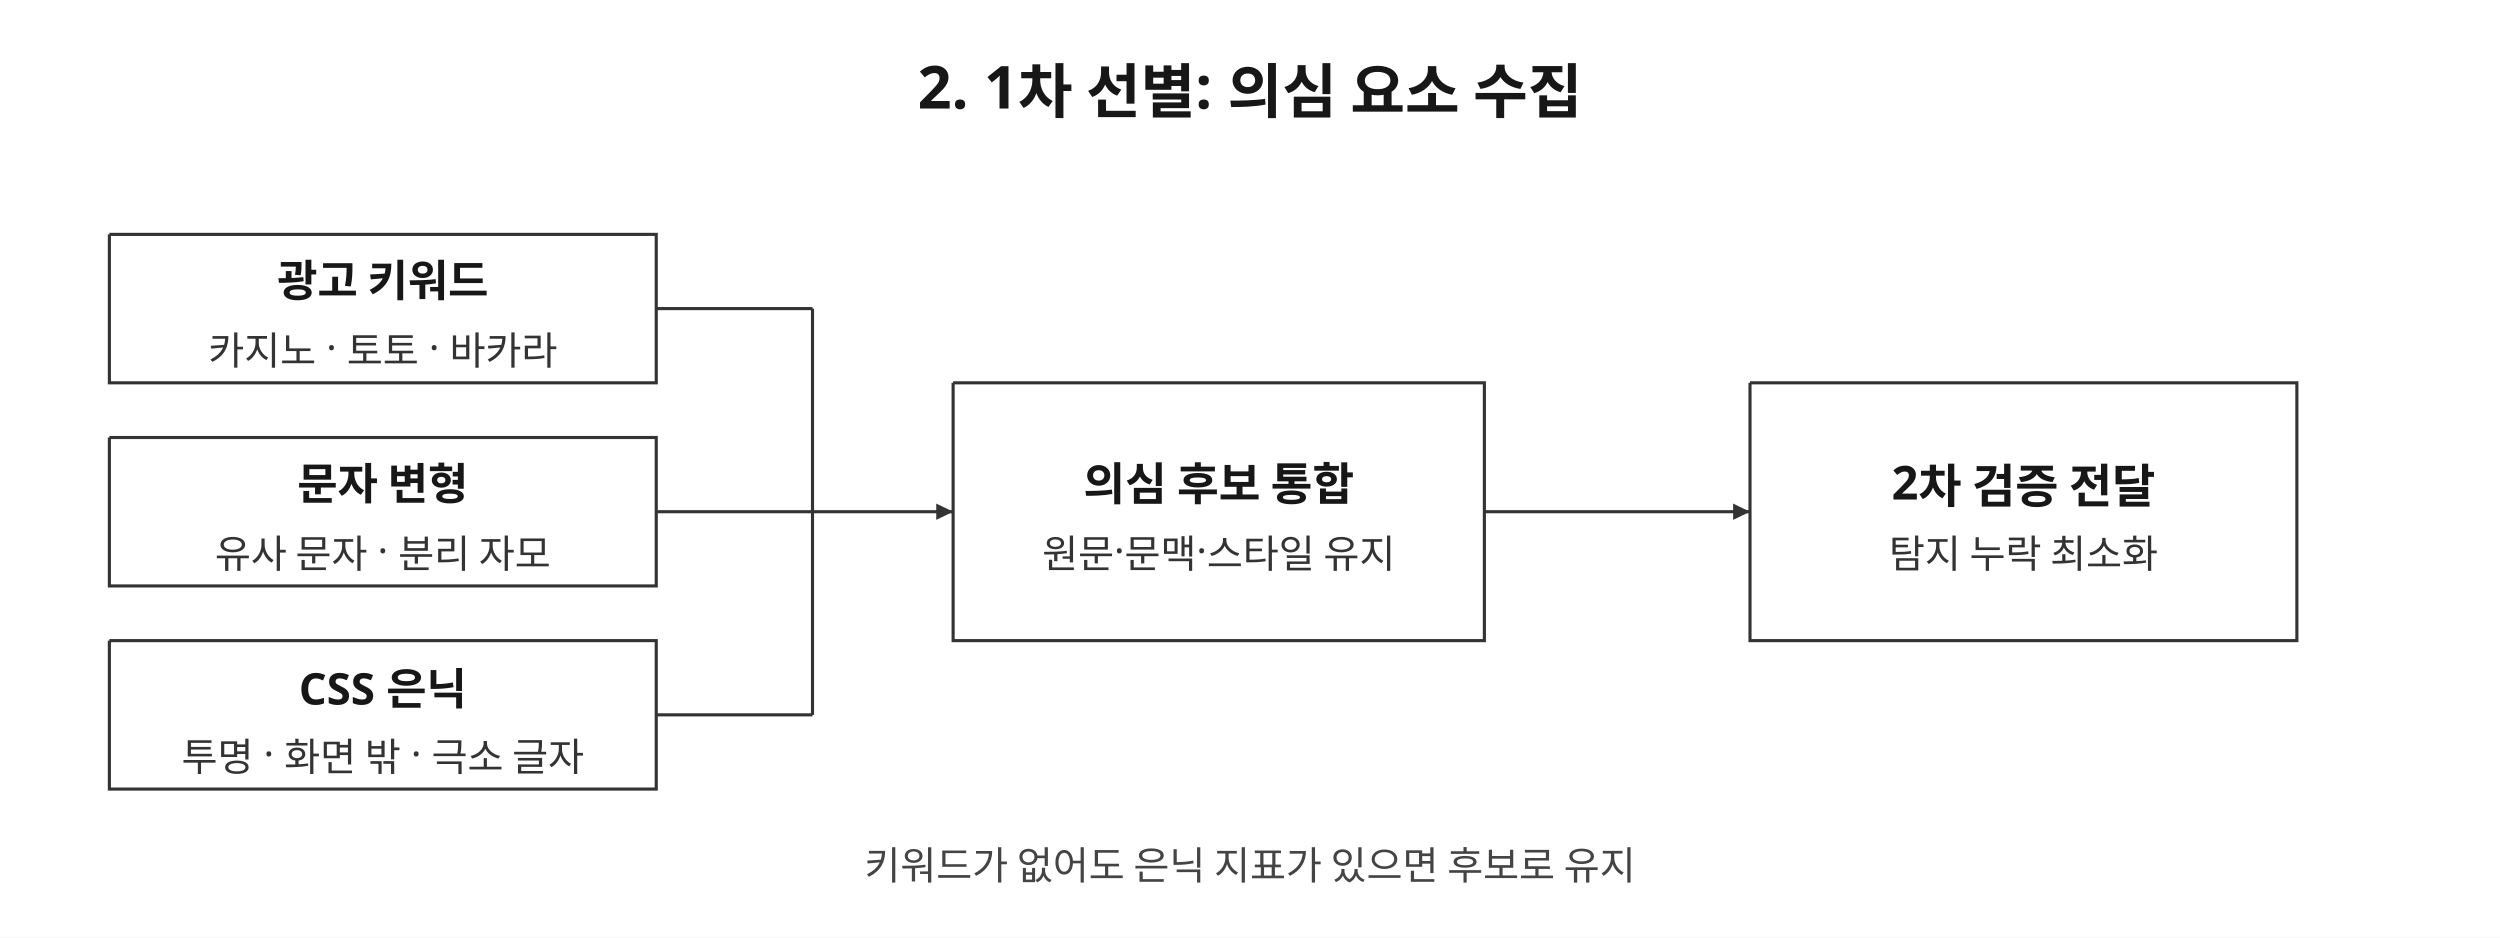
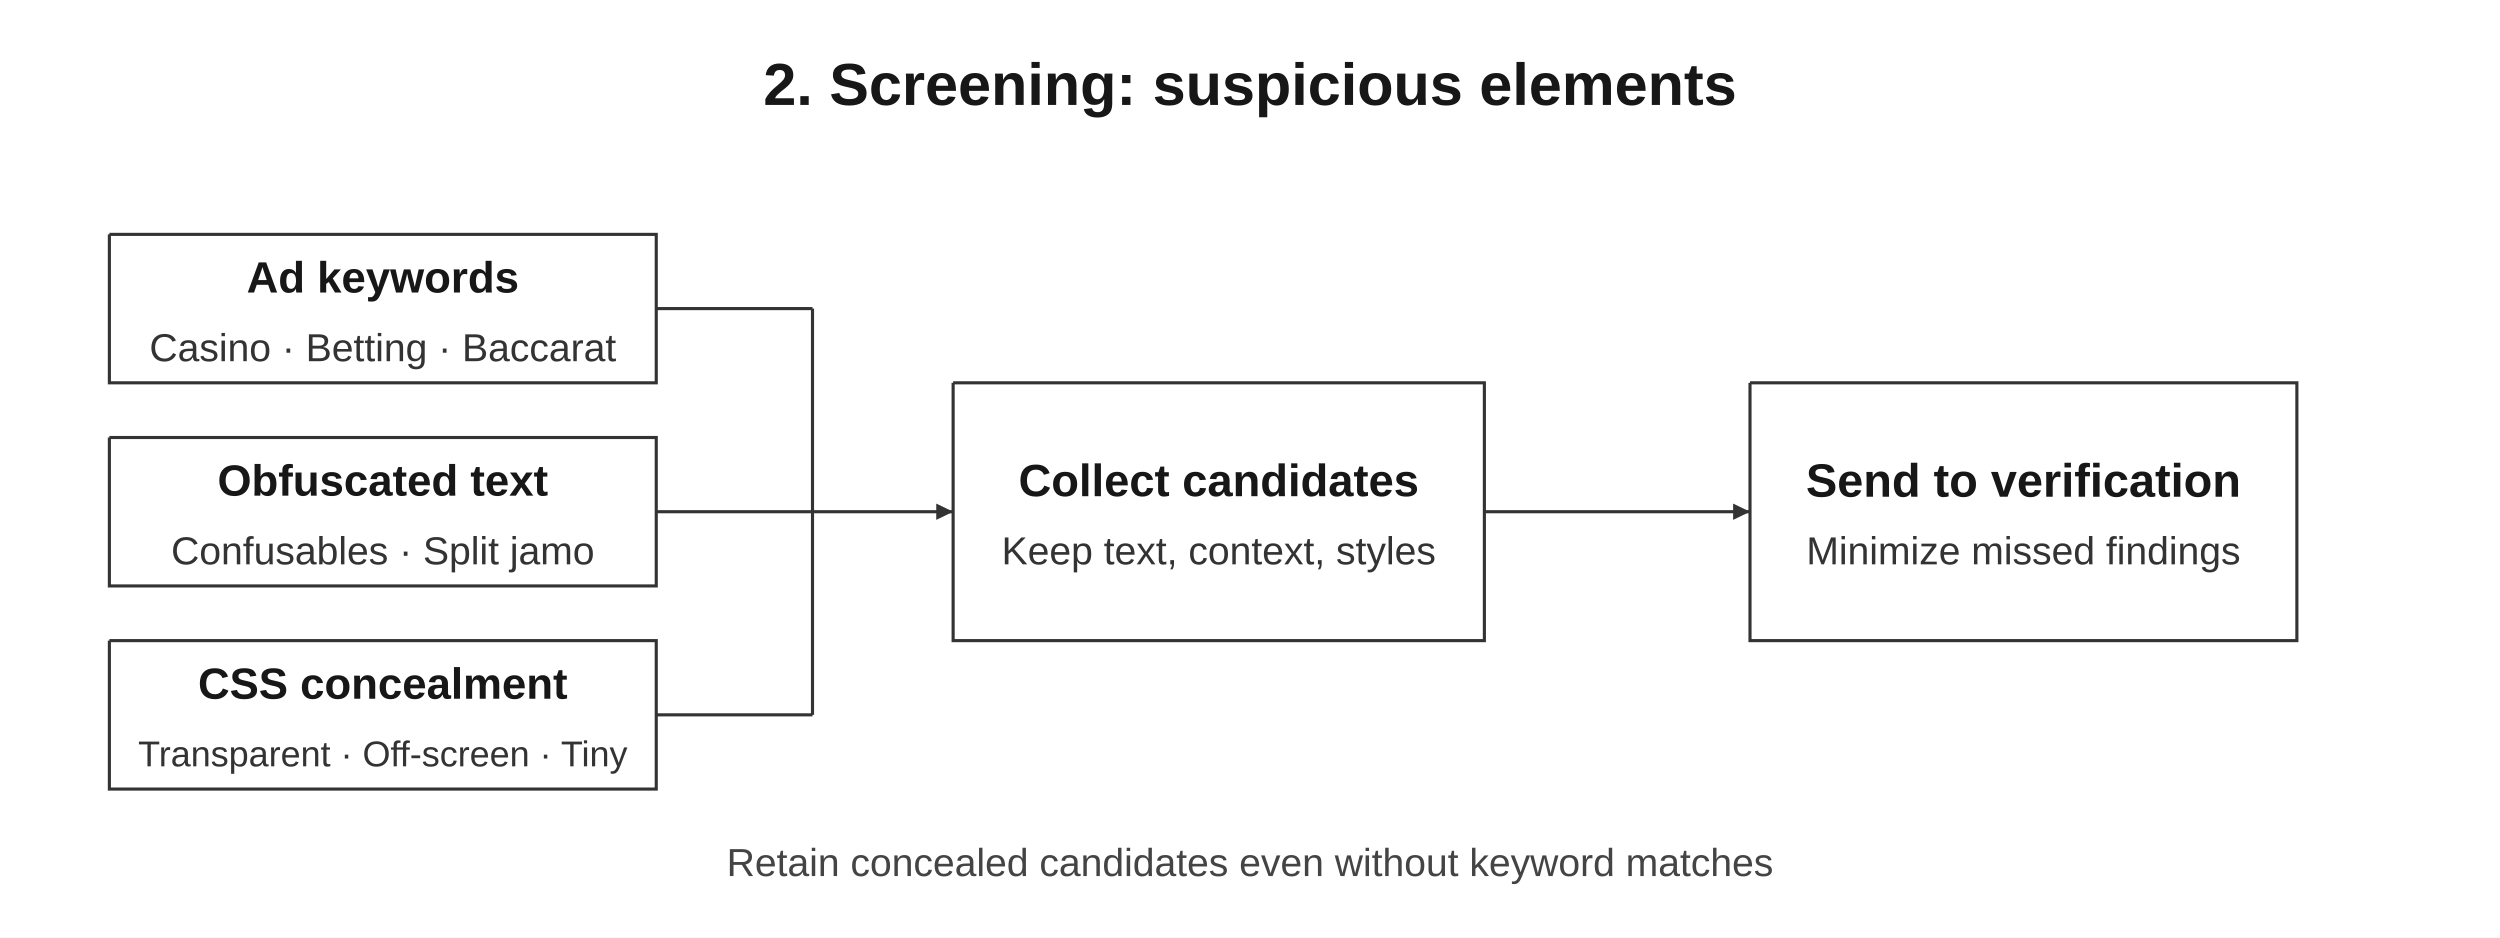
<svg xmlns="http://www.w3.org/2000/svg" width="1600" height="600" viewBox="0 0 1600 600">
  <rect width="100%" height="100%" fill="white" />
-   <text x="800.0" y="54" text-anchor="middle" dominant-baseline="central" font-family="Malgun Gothic, Noto Sans KR, sans-serif" font-size="38" font-weight="700" fill="#171717">2. 1차 선별: 의심 요소 수집</text>
+   <text x="800.0" y="54" text-anchor="middle" dominant-baseline="central" font-family="Arial, Helvetica, sans-serif" font-size="38" font-weight="700" fill="#171717">2. Screening: suspicious elements</text>
  <polyline points="70,150 420,150 420,245 70,245 70,150" fill="none" stroke="#333333" stroke-width="2" />
-   <text x="245.0" y="177.5" text-anchor="middle" dominant-baseline="central" font-family="Malgun Gothic, Noto Sans KR, sans-serif" font-size="28" font-weight="700" fill="#171717">광고 키워드</text>
-   <text x="245.0" y="222.5" text-anchor="middle" dominant-baseline="central" font-family="Malgun Gothic, Noto Sans KR, sans-serif" font-size="25" font-weight="400" fill="#333333">카지노 · 토토 · 바카라</text>
+   <text x="245.0" y="177.5" text-anchor="middle" dominant-baseline="central" font-family="Arial, Helvetica, sans-serif" font-size="28" font-weight="700" fill="#171717">Ad keywords</text>
+   <text x="245.0" y="222.5" text-anchor="middle" dominant-baseline="central" font-family="Arial, Helvetica, sans-serif" font-size="25" font-weight="400" fill="#333333">Casino · Betting · Baccarat</text>
  <polyline points="420,197.5 520,197.5" fill="none" stroke="#333333" stroke-width="2" />
  <polyline points="70,280 420,280 420,375 70,375 70,280" fill="none" stroke="#333333" stroke-width="2" />
-   <text x="245.0" y="307.5" text-anchor="middle" dominant-baseline="central" font-family="Malgun Gothic, Noto Sans KR, sans-serif" font-size="28" font-weight="700" fill="#171717">문자 변형</text>
-   <text x="245.0" y="352.5" text-anchor="middle" dominant-baseline="central" font-family="Malgun Gothic, Noto Sans KR, sans-serif" font-size="25" font-weight="400" fill="#333333">유사 문자 · 분리 자모</text>
+   <text x="245.0" y="307.5" text-anchor="middle" dominant-baseline="central" font-family="Arial, Helvetica, sans-serif" font-size="28" font-weight="700" fill="#171717">Obfuscated text</text>
+   <text x="245.0" y="352.5" text-anchor="middle" dominant-baseline="central" font-family="Arial, Helvetica, sans-serif" font-size="25" font-weight="400" fill="#333333">Confusables · Split jamo</text>
  <polyline points="420,327.5 520,327.5" fill="none" stroke="#333333" stroke-width="2" />
  <polyline points="70,410 420,410 420,505 70,505 70,410" fill="none" stroke="#333333" stroke-width="2" />
-   <text x="245.0" y="437.5" text-anchor="middle" dominant-baseline="central" font-family="Malgun Gothic, Noto Sans KR, sans-serif" font-size="28" font-weight="700" fill="#171717">CSS 은닉</text>
-   <text x="245.0" y="482.5" text-anchor="middle" dominant-baseline="central" font-family="Malgun Gothic, Noto Sans KR, sans-serif" font-size="25" font-weight="400" fill="#333333">투명 · 화면 밖 · 극소 글자</text>
+   <text x="245.0" y="437.5" text-anchor="middle" dominant-baseline="central" font-family="Arial, Helvetica, sans-serif" font-size="28" font-weight="700" fill="#171717">CSS concealment</text>
+   <text x="245.0" y="482.5" text-anchor="middle" dominant-baseline="central" font-family="Arial, Helvetica, sans-serif" font-size="23" font-weight="400" fill="#333333">Transparent · Off-screen · Tiny</text>
  <polyline points="420,457.5 520,457.5" fill="none" stroke="#333333" stroke-width="2" />
  <polyline points="520,197.5 520,457.5" fill="none" stroke="#333333" stroke-width="2" />
  <polyline points="610,245 950,245 950,410 610,410 610,245" fill="none" stroke="#333333" stroke-width="2" />
-   <text x="780.0" y="307.5" text-anchor="middle" dominant-baseline="central" font-family="Malgun Gothic, Noto Sans KR, sans-serif" font-size="29" font-weight="700" fill="#171717">의심 후보 통합</text>
-   <text x="780.0" y="352.5" text-anchor="middle" dominant-baseline="central" font-family="Malgun Gothic, Noto Sans KR, sans-serif" font-size="25" font-weight="400" fill="#333333">원문·문맥·스타일 유지</text>
+   <text x="780.0" y="307.5" text-anchor="middle" dominant-baseline="central" font-family="Arial, Helvetica, sans-serif" font-size="29" font-weight="700" fill="#171717">Collect candidates</text>
+   <text x="780.0" y="352.5" text-anchor="middle" dominant-baseline="central" font-family="Arial, Helvetica, sans-serif" font-size="25" font-weight="400" fill="#333333">Keep text, context, styles</text>
  <polyline points="1120,245 1470,245 1470,410 1120,410 1120,245" fill="none" stroke="#333333" stroke-width="2" />
-   <text x="1295.0" y="307.5" text-anchor="middle" dominant-baseline="central" font-family="Malgun Gothic, Noto Sans KR, sans-serif" font-size="30" font-weight="700" fill="#171717">2차 검증 전달</text>
-   <text x="1295.0" y="352.5" text-anchor="middle" dominant-baseline="central" font-family="Malgun Gothic, Noto Sans KR, sans-serif" font-size="25" font-weight="400" fill="#333333">탐지 누락 최소화</text>
+   <text x="1295.0" y="307.5" text-anchor="middle" dominant-baseline="central" font-family="Arial, Helvetica, sans-serif" font-size="30" font-weight="700" fill="#171717">Send to verification</text>
+   <text x="1295.0" y="352.5" text-anchor="middle" dominant-baseline="central" font-family="Arial, Helvetica, sans-serif" font-size="25" font-weight="400" fill="#333333">Minimize missed findings</text>
  <polyline points="520,327.5 610,327.5" fill="none" stroke="#333333" stroke-width="2" />
  <polygon points="610,327.5 599.195,332.72 599.195,322.28" fill="#333333" />
  <polyline points="950,327.5 1120,327.5" fill="none" stroke="#333333" stroke-width="2" />
  <polygon points="1120,327.5 1109.195,332.72 1109.195,322.28" fill="#333333" />
-   <text x="800.0" y="552" text-anchor="middle" dominant-baseline="central" font-family="Malgun Gothic, Noto Sans KR, sans-serif" font-size="25" font-weight="400" fill="#444444">키워드가 없어도 은닉 지표가 있으면 후보로 유지</text>
+   <text x="800.0" y="552" text-anchor="middle" dominant-baseline="central" font-family="Arial, Helvetica, sans-serif" font-size="25" font-weight="400" fill="#444444">Retain concealed candidates even without keyword matches</text>
</svg>
